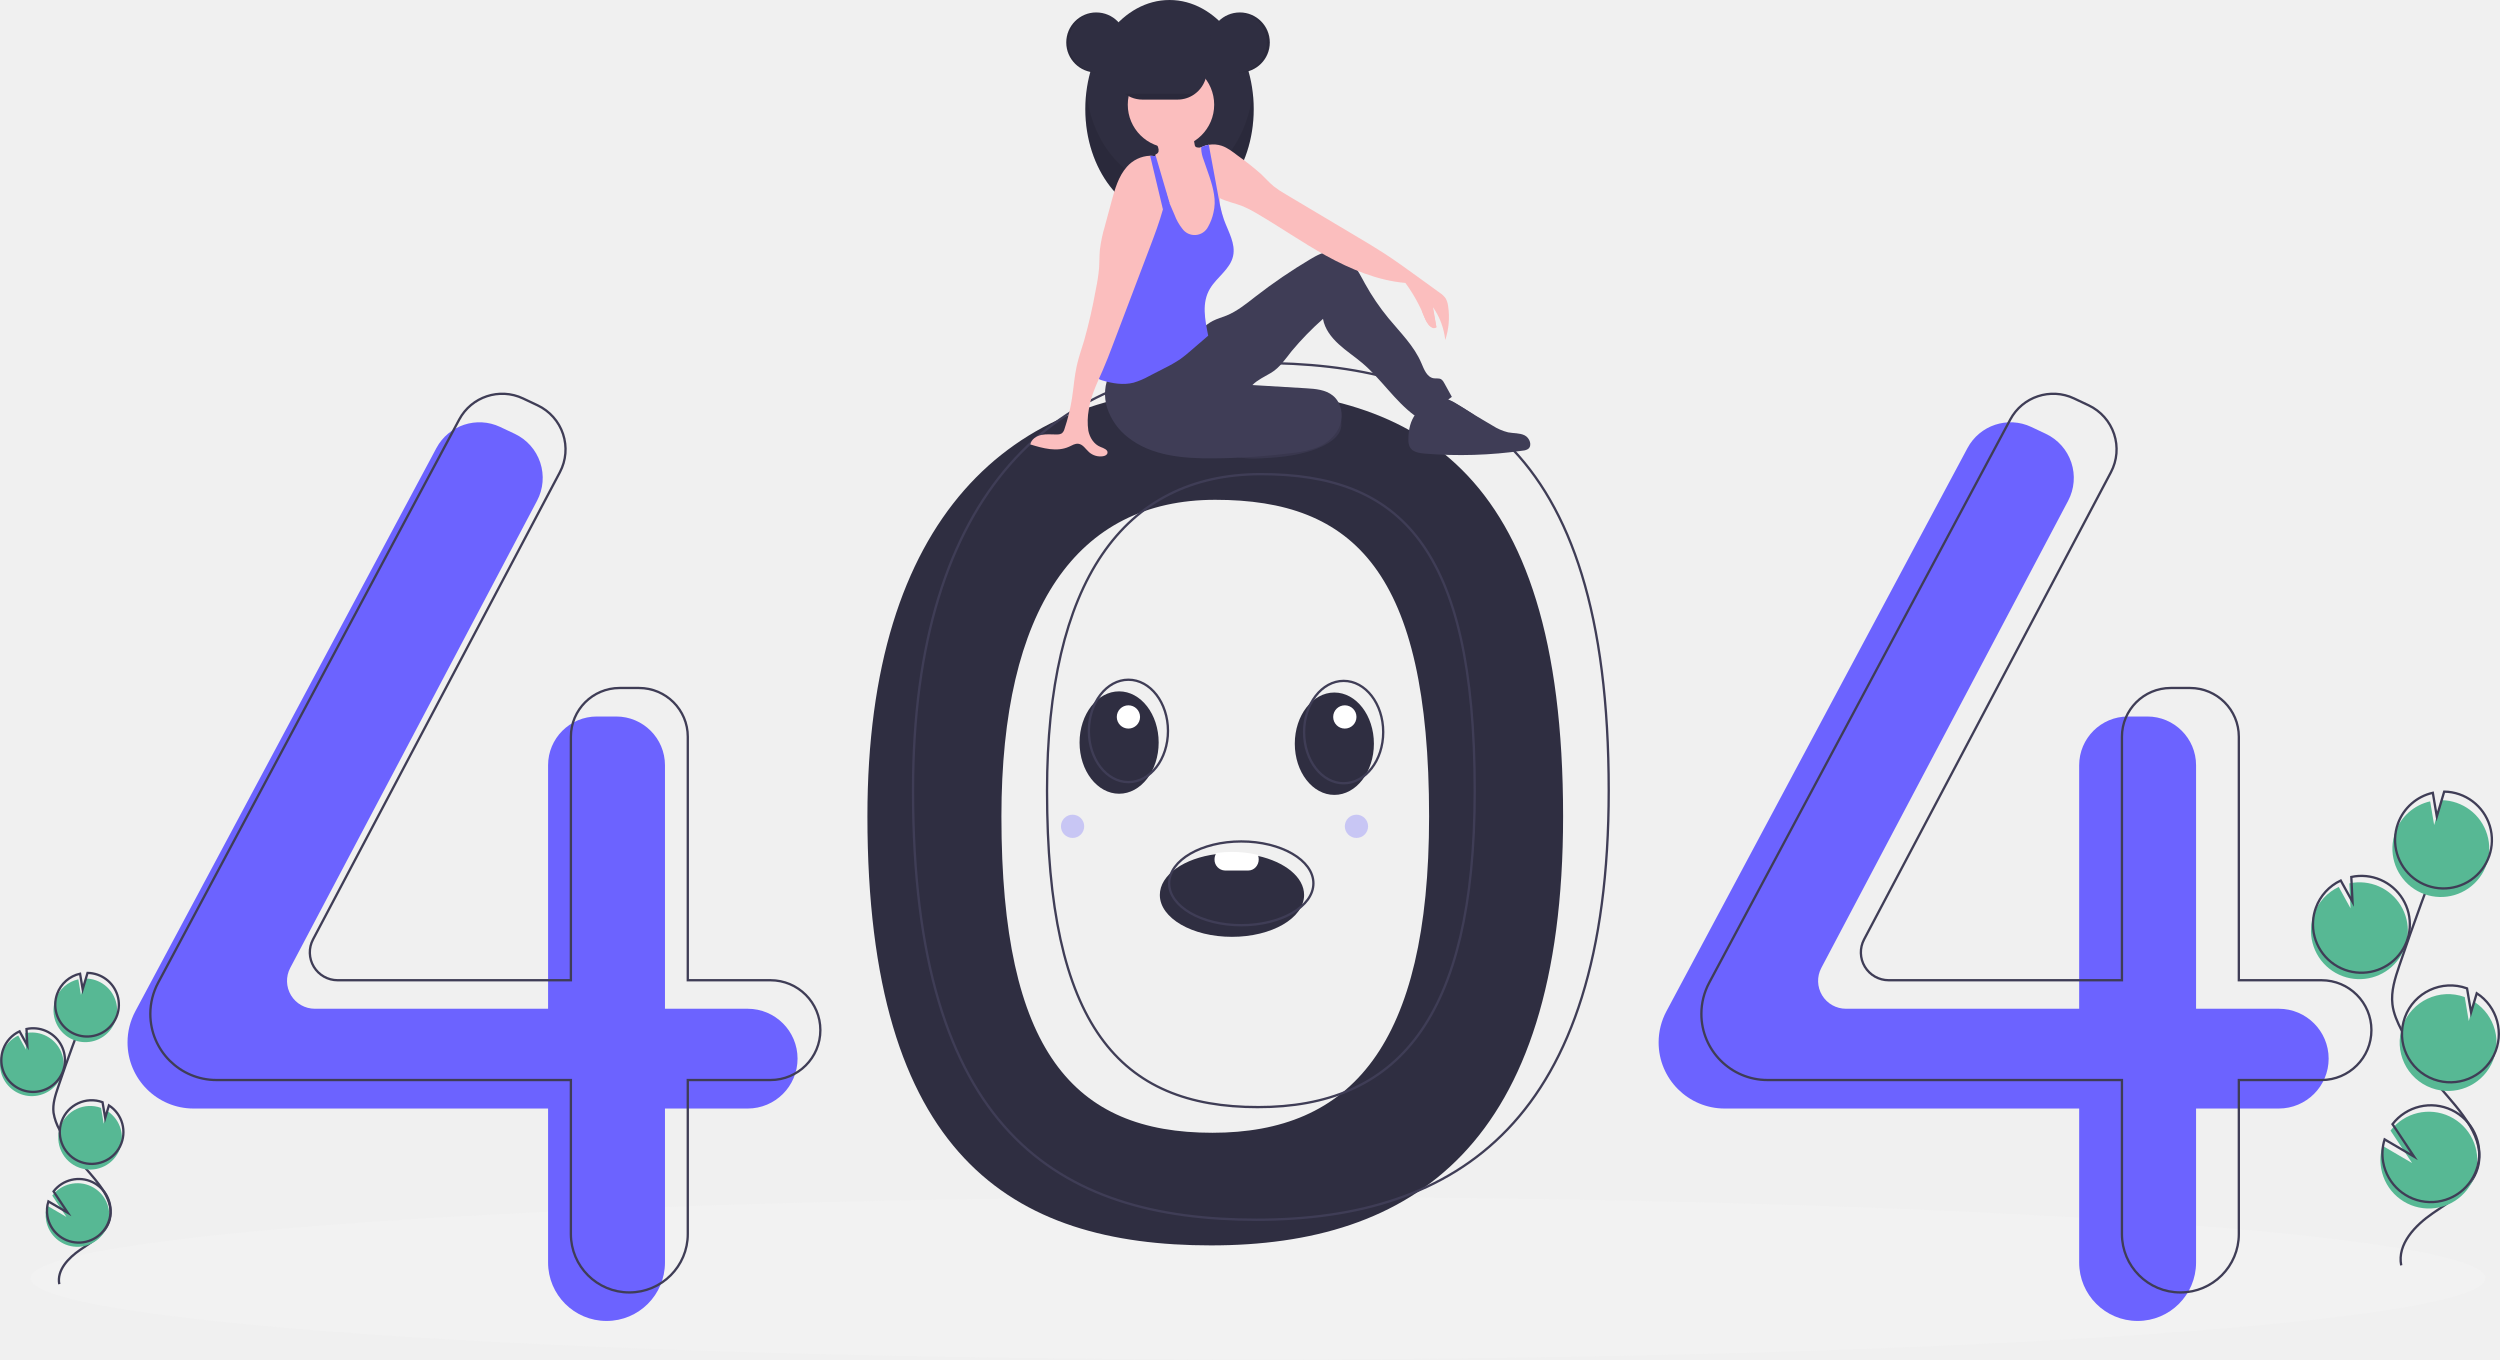
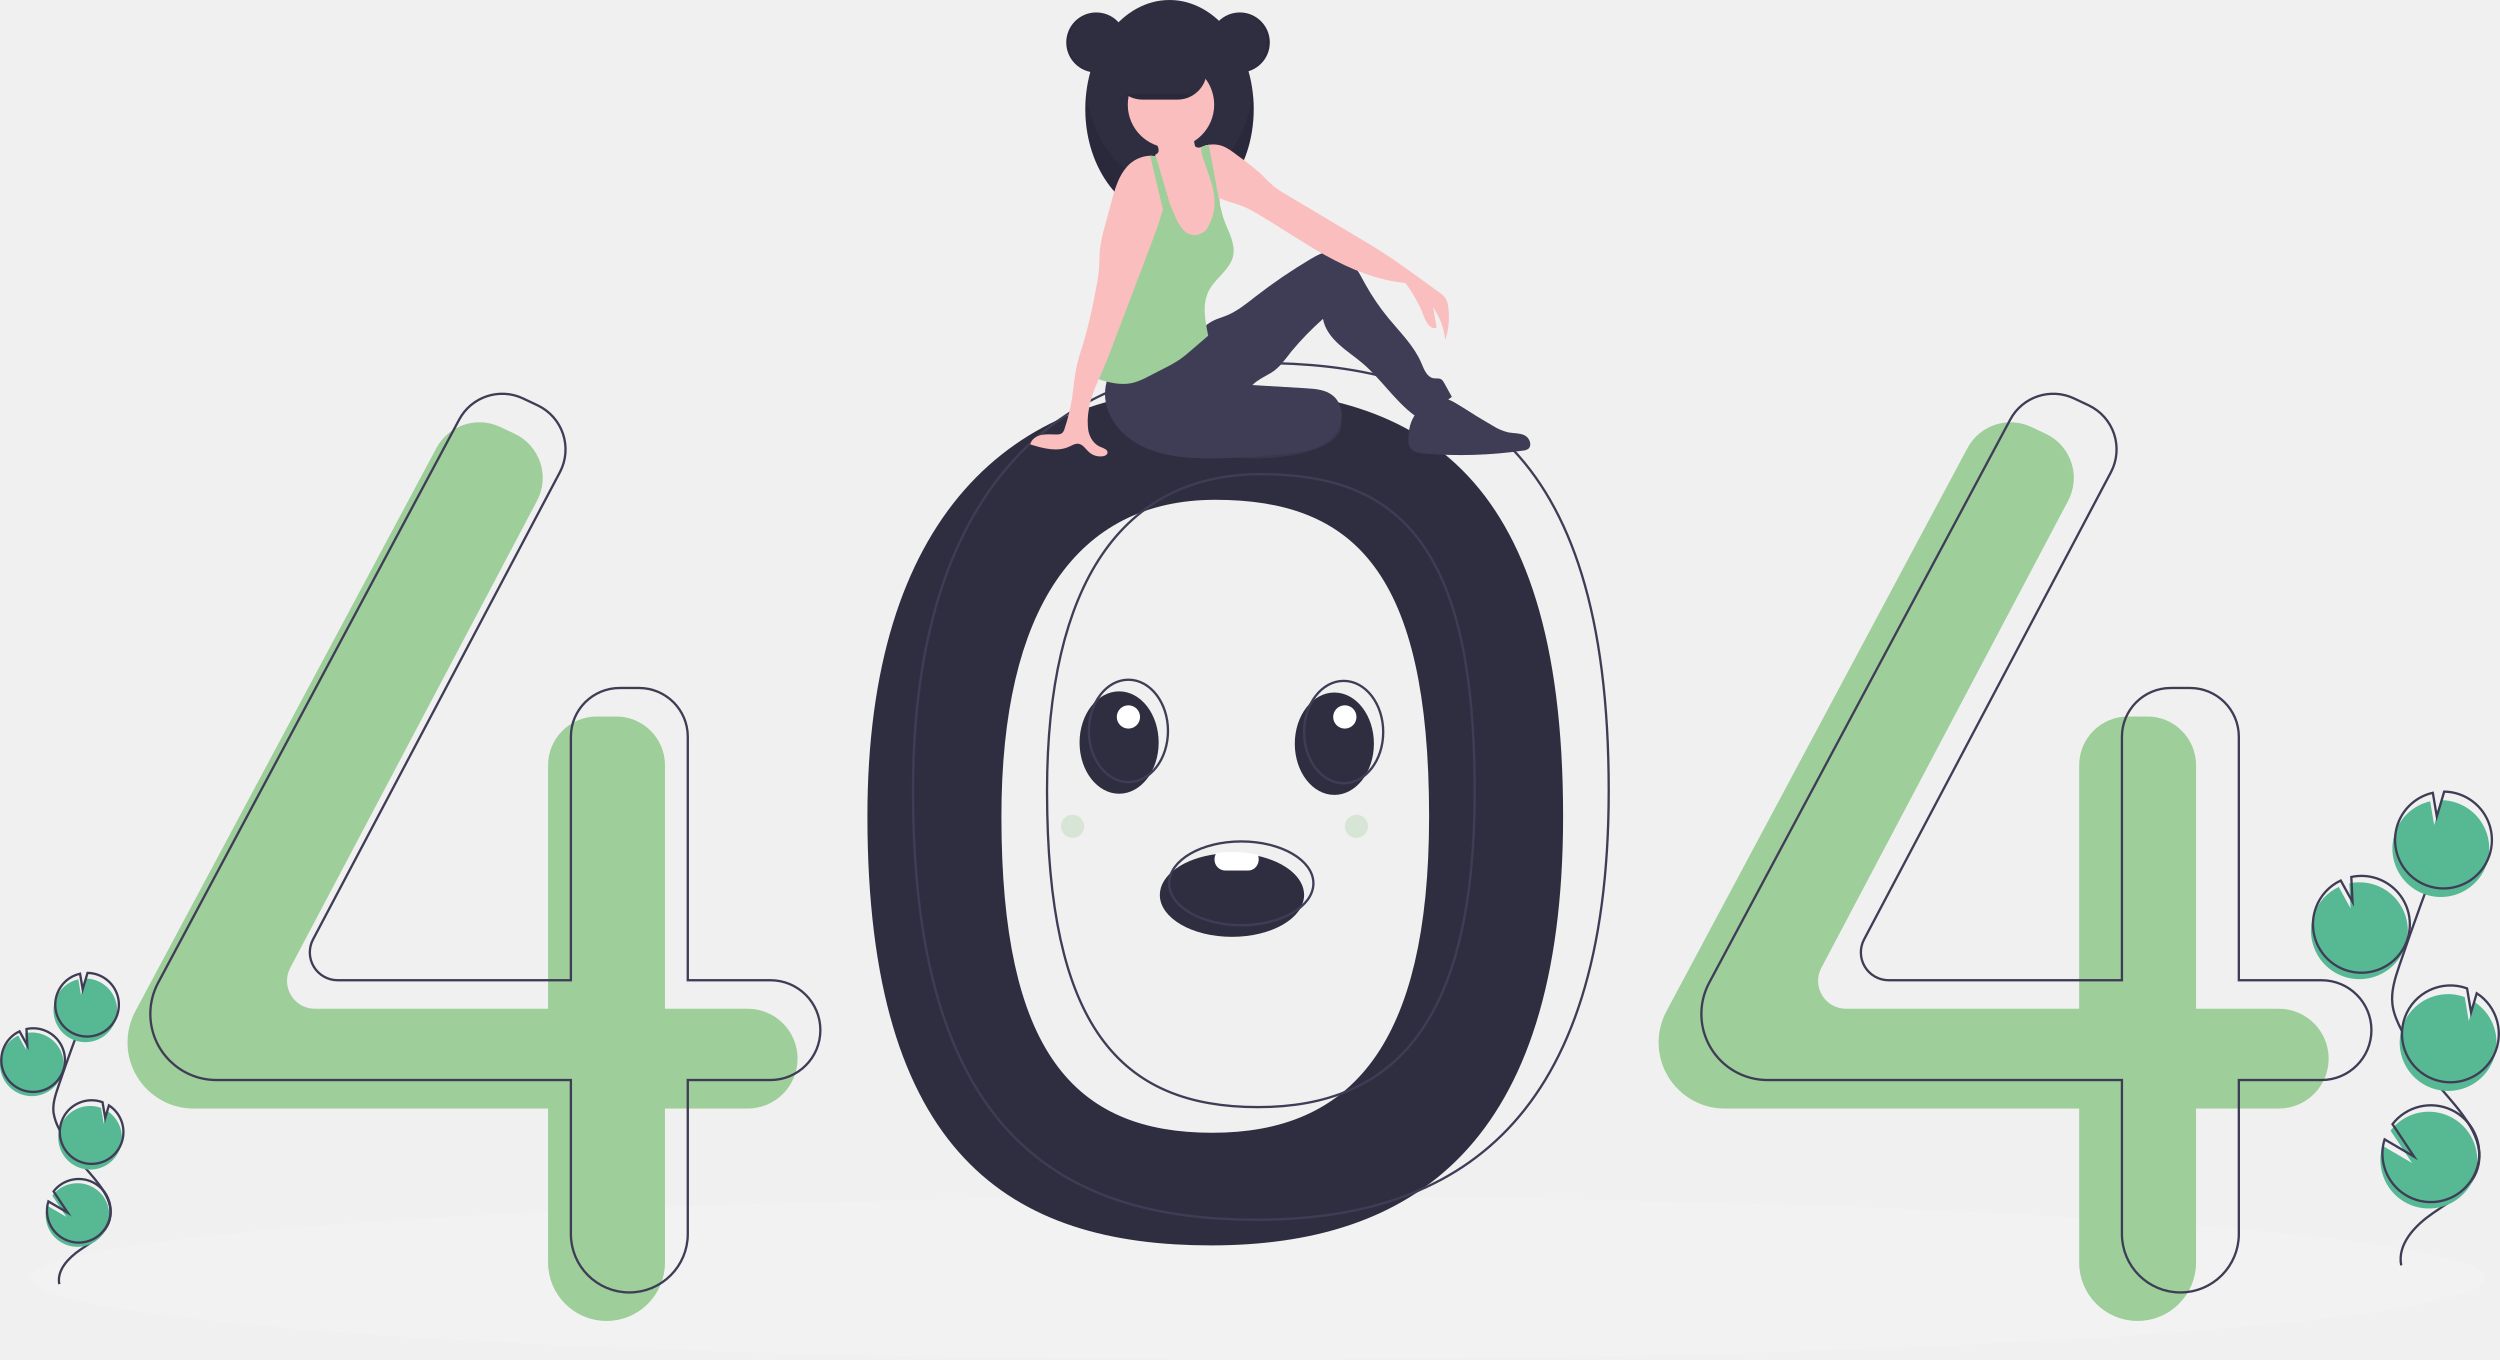
<svg xmlns="http://www.w3.org/2000/svg" id="fd59ce54-f850-4dfc-bc34-dd7d379d600e" data-name="Layer 1" width="1074.392" height="584.231" viewBox="0 0 1074.392 584.231">
  <ellipse cx="540.643" cy="549.309" rx="527.5" ry="34.922" fill="#f2f2f2" />
  <path d="M583.48,324.894c-85.944,0-147.651,55.139-147.651,183.798,0,145.813,61.707,184.411,147.651,184.411s151.327-42.274,151.327-184.411C734.807,356.753,669.424,324.894,583.48,324.894Zm.565,319.808c-59.527,0-90.626-34.923-90.626-135.916,0-89.112,32.372-136.105,91.899-136.105s91.899,30.868,91.899,136.105C677.217,607.234,643.572,644.703,584.045,644.703Z" transform="translate(-63.054 -157.8845)" fill="#2f2e41" />
-   <path d="M384.365,591.401H348.831V486.762A20.956,20.956,0,0,0,327.875,465.806h-8.326a20.956,20.956,0,0,0-20.956,20.956V591.401H198.363a11.963,11.963,0,0,1-10.578-17.552l106.082-200.78A20.956,20.956,0,0,0,284.287,344.33l-6.262-2.957a20.956,20.956,0,0,0-27.429,9.07L121.214,592.475a28.416,28.416,0,0,0-3.356,13.396v0a28.416,28.416,0,0,0,28.416,28.416H298.593v66.167a25.119,25.119,0,0,0,25.119,25.119h0a25.119,25.119,0,0,0,25.119-25.119V634.287h35.534a21.443,21.443,0,0,0,21.443-21.443v0A21.443,21.443,0,0,0,384.365,591.401Z" transform="translate(-63.054 -157.8845)" fill="#6c63ff" />
-   <path d="M1042.362,591.401h-35.534V486.762A20.956,20.956,0,0,0,985.872,465.806h-8.326a20.956,20.956,0,0,0-20.956,20.956V591.401H856.359a11.963,11.963,0,0,1-10.578-17.552L951.864,373.069A20.956,20.956,0,0,0,942.284,344.33l-6.262-2.957a20.956,20.956,0,0,0-27.429,9.07L779.211,592.475a28.416,28.416,0,0,0-3.356,13.396v0a28.416,28.416,0,0,0,28.416,28.416H956.589v66.167a25.119,25.119,0,0,0,25.119,25.119h0a25.119,25.119,0,0,0,25.119-25.119V634.287h35.534a21.443,21.443,0,0,0,21.443-21.443v0A21.443,21.443,0,0,0,1042.362,591.401Z" transform="translate(-63.054 -157.8845)" fill="#6c63ff" />
+   <path d="M384.365,591.401H348.831V486.762A20.956,20.956,0,0,0,327.875,465.806h-8.326a20.956,20.956,0,0,0-20.956,20.956V591.401H198.363a11.963,11.963,0,0,1-10.578-17.552l106.082-200.78A20.956,20.956,0,0,0,284.287,344.33l-6.262-2.957a20.956,20.956,0,0,0-27.429,9.07L121.214,592.475a28.416,28.416,0,0,0-3.356,13.396v0a28.416,28.416,0,0,0,28.416,28.416H298.593v66.167a25.119,25.119,0,0,0,25.119,25.119h0a25.119,25.119,0,0,0,25.119-25.119V634.287h35.534a21.443,21.443,0,0,0,21.443-21.443v0A21.443,21.443,0,0,0,384.365,591.401Z" transform="translate(-63.054 -157.8845)" fill="#9ece9a" />
+   <path d="M1042.362,591.401h-35.534V486.762A20.956,20.956,0,0,0,985.872,465.806h-8.326a20.956,20.956,0,0,0-20.956,20.956V591.401H856.359a11.963,11.963,0,0,1-10.578-17.552L951.864,373.069A20.956,20.956,0,0,0,942.284,344.33l-6.262-2.957a20.956,20.956,0,0,0-27.429,9.07L779.211,592.475a28.416,28.416,0,0,0-3.356,13.396v0a28.416,28.416,0,0,0,28.416,28.416H956.589v66.167a25.119,25.119,0,0,0,25.119,25.119h0a25.119,25.119,0,0,0,25.119-25.119V634.287h35.534a21.443,21.443,0,0,0,21.443-21.443v0A21.443,21.443,0,0,0,1042.362,591.401Z" transform="translate(-63.054 -157.8845)" fill="#9ece9a" />
  <path d="M394.168,579.148H358.634V474.509a20.956,20.956,0,0,0-20.956-20.956h-8.326a20.956,20.956,0,0,0-20.956,20.956V579.148H208.165a11.963,11.963,0,0,1-10.578-17.552L303.67,360.816a20.956,20.956,0,0,0-9.58-28.739l-6.262-2.957a20.956,20.956,0,0,0-27.429,9.07L131.017,580.222a28.416,28.416,0,0,0-3.356,13.396v0a28.416,28.416,0,0,0,28.416,28.416H308.395v66.167a25.119,25.119,0,0,0,25.119,25.119h0a25.119,25.119,0,0,0,25.119-25.119V622.034h35.534a21.443,21.443,0,0,0,21.443-21.443v0A21.443,21.443,0,0,0,394.168,579.148Z" transform="translate(-63.054 -157.8845)" fill="none" stroke="#3f3d56" stroke-miterlimit="10" />
  <path d="M1060.742,579.148h-35.534V474.509a20.956,20.956,0,0,0-20.956-20.956H995.925a20.956,20.956,0,0,0-20.956,20.956V579.148H874.739a11.963,11.963,0,0,1-10.578-17.552L970.244,360.816a20.956,20.956,0,0,0-9.58-28.739l-6.262-2.957a20.956,20.956,0,0,0-27.429,9.07L797.59,580.222a28.416,28.416,0,0,0-3.356,13.396v0a28.416,28.416,0,0,0,28.416,28.416H974.969v66.167a25.119,25.119,0,0,0,25.119,25.119h0a25.119,25.119,0,0,0,25.119-25.119V622.034h35.534a21.443,21.443,0,0,0,21.443-21.443v0A21.443,21.443,0,0,0,1060.742,579.148Z" transform="translate(-63.054 -157.8845)" fill="none" stroke="#3f3d56" stroke-miterlimit="10" />
  <path d="M603.085,313.866c-85.944,0-147.651,55.139-147.651,183.798,0,145.813,61.707,184.411,147.651,184.411s151.327-42.274,151.327-184.411C754.412,345.725,689.029,313.866,603.085,313.866Zm.565,319.808c-59.527,0-90.626-34.923-90.626-135.916,0-89.112,32.372-136.105,91.899-136.105s91.899,30.868,91.899,136.105C696.822,596.206,663.177,633.675,603.65,633.675Z" transform="translate(-63.054 -157.8845)" fill="none" stroke="#3f3d56" stroke-miterlimit="10" />
  <circle cx="471.141" cy="18.25" r="12.901" fill="#2f2e41" />
  <ellipse cx="502.607" cy="46.885" rx="36.186" ry="46.885" fill="#2f2e41" />
  <path d="M565.661,237.494c-18.128,0-33.141-17.271-35.776-39.805a60.976,60.976,0,0,0-.41,7.08c0,25.894,16.201,46.885,36.186,46.885s36.186-20.991,36.186-46.885a60.976,60.976,0,0,0-.41-7.08C598.803,220.224,583.789,237.494,565.661,237.494Z" transform="translate(-63.054 -157.8845)" opacity="0.1" />
  <path d="M639.296,342.073c-.777,3.193-4.128,5.751-7.839,7.538-7.802,3.757-17.425,4.878-26.76,5.254a45.176,45.176,0,0,1-7.144-.132,20.537,20.537,0,0,1-12.251-5.631,1.681,1.681,0,0,1,.044-2.844c4.969-5.459,13.262-8.806,21.616-11.216,6.334-1.827,17.381-6.561,24.29-5.922C637.944,329.739,640.277,338.041,639.296,342.073Z" transform="translate(-63.054 -157.8845)" fill="#3f3d56" />
  <path d="M639.296,342.073c-.777,3.193-4.128,5.751-7.839,7.538-7.802,3.757-17.425,4.878-26.76,5.254a45.176,45.176,0,0,1-7.144-.132,20.537,20.537,0,0,1-12.251-5.631,1.681,1.681,0,0,1,.044-2.844c4.969-5.459,13.262-8.806,21.616-11.216,6.334-1.827,17.381-6.561,24.29-5.922C637.944,329.739,640.277,338.041,639.296,342.073Z" transform="translate(-63.054 -157.8845)" opacity="0.1" />
  <path d="M540.098,318.206a19.77,19.77,0,0,0-1.199,15.075,26.339,26.339,0,0,0,8.829,12.497c10.095,8.092,23.988,9.205,36.925,9.093a284.649,284.649,0,0,0,33.905-2.324,40.538,40.538,0,0,0,11.001-2.554c4.222-1.827,7.933-5.178,9.436-9.526s.436-9.672-3.134-12.574c-3.137-2.55-7.463-2.9-11.498-3.143l-23.088-1.387c2.281-2.308,5.318-3.614,8.096-5.292,3.685-2.226,6.134-5.965,8.813-9.335a129.001,129.001,0,0,1,13.439-13.817c.751,4.31,3.478,7.85,6.687,10.824s6.908,5.368,10.244,8.2c8.079,6.858,13.896,16.167,22.392,22.5a43.829,43.829,0,0,0,16.049-8.012l-3.302-5.981a3.94,3.94,0,0,0-1.245-1.553c-.935-.575-2.14-.279-3.225-.441-2.901-.435-4.168-3.784-5.306-6.487-3.125-7.422-9.108-13.18-14.218-19.404a98.009,98.009,0,0,1-9.996-14.723c-1.717-3.102-3.288-6.331-5.617-9.003s-5.594-4.773-9.139-4.781c-3.132-.007-6.021,1.584-8.714,3.183a230.477,230.477,0,0,0-23.63,16.099c-3.944,3.062-7.863,6.296-12.489,8.174-1.947.79-4,1.331-5.869,2.292-3.273,1.684-5.757,4.534-8.431,7.064C566.277,311.892,553.219,317.738,540.098,318.206Z" transform="translate(-63.054 -157.8845)" fill="#3f3d56" />
  <path d="M588.374,253.983a23.774,23.774,0,0,1-1.734,8.033,10.045,10.045,0,0,1-5.768,5.573,12.375,12.375,0,0,1-5.623.182,10.882,10.882,0,0,1-4.582-1.561c-2.165-1.488-3.244-4.144-3.637-6.743-.393-2.596-.217-5.249-.469-7.863a42.944,42.944,0,0,0-1.202-6.255c-.17-.683-.343-1.362-.513-2.042-.167-.68-.33-1.359-.481-2.039-.138-.639-.267-1.281-.378-1.926-.091-.544-.173-1.092-.233-1.643a18.423,18.423,0,0,0-.809-4.811,14.607,14.607,0,0,0-1.687-2.854c-.286-.409-.563-.818-.818-1.243a5.89,5.89,0,0,1-.972-3.748,3.286,3.286,0,0,1,.148-.601c.025-.076.053-.151.085-.223A1.802,1.802,0,0,0,560.932,223.07a3.433,3.433,0,0,0-.148-1.778,11.318,11.318,0,0,0-.96-2.288c-.264-.478-1.161-1.34-1.167-1.888-.013-1.101,2.14-1.989,3.011-2.423a16.796,16.796,0,0,1,8.597-1.743c1.904.129,3.968.714,5.019,2.31.944,1.438.818,3.301,1.221,4.972a1.471,1.471,0,0,0,.299.664,1.341,1.341,0,0,0,.739.34,4.549,4.549,0,0,0,1.416.057h.003a2.931,2.931,0,0,0,.371-.054,4.957,4.957,0,0,0,2.033-.878q.585-.156,1.18-.255a.251.251,0,0,0,.047-.009c1.576,4.975,1.781,10.308,3.071,15.374.639,2.52,1.554,5.009,1.683,7.602.009.113.013.23.016.346.019.834-.047,1.674-.013,2.505a6.981,6.981,0,0,0,.126,1.114,15.611,15.611,0,0,0,.525,1.743l.009.028c.06.183.116.368.164.554.035.135.066.267.091.403l.003.009A14.938,14.938,0,0,1,588.374,253.983Z" transform="translate(-63.054 -157.8845)" fill="#fbbebe" />
  <circle cx="503.237" cy="44.997" r="18.565" fill="#fbbebe" />
  <path d="M684.157,304.033a30.445,30.445,0,0,0-5.236-14.103q.722,4.295,1.447,8.587a3.214,3.214,0,0,1-3.367-1.035,10.337,10.337,0,0,1-1.765-3.276,67.466,67.466,0,0,0-8.21-14.736c-11.819-.985-23.502-5.884-33.896-11.595-10.396-5.708-20.126-12.552-30.384-18.502a43.573,43.573,0,0,0-5.544-2.832c-3.21-1.287-6.812-1.954-9.855-3.468-.204-.101-.409-.208-.61-.318a12.578,12.578,0,0,1-1.945-1.306,10.344,10.344,0,0,1-.931-.856,20.351,20.351,0,0,1-3.559-5.953c-1.633-3.612-2.215-7.97-3.845-11.583a11.203,11.203,0,0,1,2.502-1.765h.003c.132-.069.264-.135.4-.198a11.94,11.94,0,0,1,2.004-.733q.585-.156,1.18-.255a.251.251,0,0,0,.047-.009,11.566,11.566,0,0,1,5.491.434c2.587.875,4.767,2.621,6.941,4.273a114.02,114.02,0,0,1,10.148,8.049c1.794,1.718,3.43,3.606,5.359,5.167a42.144,42.144,0,0,0,5.057,3.351q15.656,9.327,31.315,18.65c3.534,2.105,7.07,4.21,10.526,6.438,5.249,3.386,10.308,7.055,15.365,10.721q4.47,3.238,8.936,6.479a9.728,9.728,0,0,1,2.533,2.341,8.472,8.472,0,0,1,1.123,3.433A31.387,31.387,0,0,1,684.157,304.033Z" transform="translate(-63.054 -157.8845)" fill="#fbbebe" />
-   <path d="M592.977,267.944c-1.252,5.617-6.929,9.012-9.896,13.946-3.688,6.123-2.184,13.241-.799,20.255q-3.795,3.271-7.593,6.542c-1.397,1.199-2.794,2.404-4.298,3.464a57.351,57.351,0,0,1-6.86,3.94q-3.361,1.728-6.721,3.458a32.128,32.128,0,0,1-6.58,2.788c-4.415,1.133-9.103.34-13.471-.972a6.088,6.088,0,0,1-1.473-.601,2.394,2.394,0,0,1-.699-.632,3.911,3.911,0,0,1-.444-2.539c.444-7.351,2.24-14.547,4.031-21.69a85.26,85.26,0,0,1,3.848-12.577,85.077,85.077,0,0,1,5.415-10.151,68.368,68.368,0,0,1,7.929-11.514,18.479,18.479,0,0,0,3.675-4.739c1.117-2.549.686-5.472.913-8.247a17.148,17.148,0,0,1,1.633-6.007v-.003a17.093,17.093,0,0,1,1.743-2.882q.458,1.067.916,2.13.302.699.598,1.394.387.897.768,1.787,1.1,2.558,2.196,5.113a21.59,21.59,0,0,0,3.335,5.944,6.499,6.499,0,0,0,11.123-.853,21.261,21.261,0,0,0,2.272-6.013,19.215,19.215,0,0,0,.252-7.835c-.758-5.009-2.889-10.126-4.437-14.78a14.945,14.945,0,0,1-1.079-4.871,3.351,3.351,0,0,1,.057-.56c.009-.047.019-.098.028-.145a11.94,11.94,0,0,1,2.004-.733q.585-.156,1.18-.255,2.044,11.064,4.094,22.127c.032.173.066.346.098.522.195,1.057.393,2.115.614,3.169.198.957.412,1.91.651,2.857l.009.028c.082.321.167.639.255.957l.003.009c.242.868.513,1.731.818,2.58C590.938,257.475,594.164,262.629,592.977,267.944Z" transform="translate(-63.054 -157.8845)" fill="#6c63ff" />
+   <path d="M592.977,267.944c-1.252,5.617-6.929,9.012-9.896,13.946-3.688,6.123-2.184,13.241-.799,20.255q-3.795,3.271-7.593,6.542c-1.397,1.199-2.794,2.404-4.298,3.464a57.351,57.351,0,0,1-6.86,3.94q-3.361,1.728-6.721,3.458a32.128,32.128,0,0,1-6.58,2.788c-4.415,1.133-9.103.34-13.471-.972a6.088,6.088,0,0,1-1.473-.601,2.394,2.394,0,0,1-.699-.632,3.911,3.911,0,0,1-.444-2.539c.444-7.351,2.24-14.547,4.031-21.69a85.26,85.26,0,0,1,3.848-12.577,85.077,85.077,0,0,1,5.415-10.151,68.368,68.368,0,0,1,7.929-11.514,18.479,18.479,0,0,0,3.675-4.739c1.117-2.549.686-5.472.913-8.247a17.148,17.148,0,0,1,1.633-6.007v-.003a17.093,17.093,0,0,1,1.743-2.882q.458,1.067.916,2.13.302.699.598,1.394.387.897.768,1.787,1.1,2.558,2.196,5.113a21.59,21.59,0,0,0,3.335,5.944,6.499,6.499,0,0,0,11.123-.853,21.261,21.261,0,0,0,2.272-6.013,19.215,19.215,0,0,0,.252-7.835c-.758-5.009-2.889-10.126-4.437-14.78a14.945,14.945,0,0,1-1.079-4.871,3.351,3.351,0,0,1,.057-.56c.009-.047.019-.098.028-.145a11.94,11.94,0,0,1,2.004-.733q.585-.156,1.18-.255,2.044,11.064,4.094,22.127c.032.173.066.346.098.522.195,1.057.393,2.115.614,3.169.198.957.412,1.91.651,2.857l.009.028c.082.321.167.639.255.957l.003.009c.242.868.513,1.731.818,2.58C590.938,257.475,594.164,262.629,592.977,267.944Z" transform="translate(-63.054 -157.8845)" fill="#9ece9a" />
  <path d="M668.321,346.877a6.583,6.583,0,0,0,.61,3.143c1.162,2.124,3.95,2.606,6.362,2.805a188.377,188.377,0,0,0,42.266-1.288,4.886,4.886,0,0,0,2.151-.668c1.99-1.395.763-4.795-1.41-5.884s-4.751-.826-7.135-1.297a22.479,22.479,0,0,1-6.678-2.896q-7.252-4.167-14.293-8.688c-2.795-1.795-6.093-3.71-9.24-2.646C672.43,332.343,668.265,337.681,668.321,346.877Z" transform="translate(-63.054 -157.8845)" fill="#3f3d56" />
  <path d="M564.437,240.874v.003c-.022.132-.044.261-.072.39-.035.214-.076.431-.116.645-.39,1.998-.868,3.987-1.419,5.963-1.51,5.459-3.534,10.831-5.541,16.123q-8.081,21.287-16.164,42.577c-1.359,3.575-2.716,7.152-4.261,10.654-.516,1.167-1.048,2.344-1.576,3.534-1.894,4.257-3.713,8.653-4.317,13.184a27.45,27.45,0,0,0-.192,9.04c.604,2.97,2.407,5.872,5.23,6.97,1.378.538,3.351,1.259,2.974,2.69-.204.787-1.098,1.171-1.901,1.303a7.312,7.312,0,0,1-5.966-1.718c-1.507-1.337-2.665-3.417-4.67-3.641-1.388-.151-2.665.68-3.936,1.262-5.186,2.369-11.227.711-16.674-.972.428-2.206,2.643-3.66,4.843-4.1,2.199-.444,4.474-.129,6.718-.189a3.51,3.51,0,0,0,2.042-.525,3.705,3.705,0,0,0,1.101-1.882,78.964,78.964,0,0,0,3.213-13.147c.724-4.666,1.026-9.405,2.058-14.015.802-3.597,2.042-7.08,3.106-10.61a224.682,224.682,0,0,0,5.06-22.077,78.02,78.02,0,0,0,1.425-9.368c.179-2.612.094-5.236.346-7.838a60.888,60.888,0,0,1,2.111-9.997q1.444-5.348,2.885-10.689c1.425-5.271,2.955-10.746,6.567-14.843a13.962,13.962,0,0,1,10.028-4.789,9.882,9.882,0,0,1,2.13.23c.116.028.233.057.349.088a8.634,8.634,0,0,1,2.174.9c1.114-.708,1.68-.459,2.42.632a6.973,6.973,0,0,1,.881,3.795A52.424,52.424,0,0,1,564.437,240.874Z" transform="translate(-63.054 -157.8845)" fill="#fbbebe" />
-   <path d="M565.661,245.046l-.047.047-.255.255-2.53,2.527-1.24-5.208-4.251-17.854a9.882,9.882,0,0,1,2.13.23,3.286,3.286,0,0,1,.148-.601l.201.689,1.441,4.902,2.728,9.308.45,1.532v.003Z" transform="translate(-63.054 -157.8845)" fill="#6c63ff" />
+   <path d="M565.661,245.046l-.047.047-.255.255-2.53,2.527-1.24-5.208-4.251-17.854a9.882,9.882,0,0,1,2.13.23,3.286,3.286,0,0,1,.148-.601l.201.689,1.441,4.902,2.728,9.308.45,1.532v.003Z" transform="translate(-63.054 -157.8845)" fill="#9ece9a" />
  <path d="M581.715,188.087a12.582,12.582,0,0,1-3.7,8.896,12.314,12.314,0,0,1-1.36,1.176,12.528,12.528,0,0,1-7.536,2.524H554.023a12.59,12.59,0,0,1,0-25.18h15.096A12.629,12.629,0,0,1,581.715,188.087Z" transform="translate(-63.054 -157.8845)" fill="#2f2e41" />
  <circle cx="532.815" cy="18.25" r="12.901" fill="#2f2e41" />
  <path d="M595.554,163.234c-.158,0-.315.006-.472.012a12.898,12.898,0,0,1,0,25.778c.157.006.314.012.472.012a12.901,12.901,0,1,0,0-25.802Z" transform="translate(-63.054 -157.8845)" opacity="0.1" />
  <path d="M534.195,163.234c.158,0,.315.006.472.012a12.898,12.898,0,0,0,0,25.778c-.157.006-.314.012-.472.012a12.901,12.901,0,0,1,0-25.802Z" transform="translate(-63.054 -157.8845)" opacity="0.1" />
  <path d="M576.655,198.159a12.528,12.528,0,0,1-7.536,2.524H554.023a12.528,12.528,0,0,1-7.536-2.524Z" transform="translate(-63.054 -157.8845)" opacity="0.1" />
  <path d="M674.14,291.64s3.252,9.372,6.229,6.876L677.996,286.267Z" transform="translate(-63.054 -157.8845)" fill="#fbbebe" />
  <path d="M1069.918,577.434a20.813,20.813,0,1,0,2.772-39.915l.521,10.712-5.068-9.18a20.734,20.734,0,0,0-10.684,11.723,20.408,20.408,0,0,0-1.197,5.63A20.809,20.809,0,0,0,1069.918,577.434Z" transform="translate(-63.054 -157.8845)" fill="#57b894" />
  <path d="M1094.995,701.678c-1.789-9.11,5.963-17.187,13.621-22.437s16.605-10.408,19.218-19.317c3.755-12.804-7.43-24.53-16.136-34.642a125.3,125.3,0,0,1-16.524-24.557c-1.811-3.533-3.476-7.225-3.952-11.166-.686-5.675,1.137-11.323,2.974-16.737q9.179-27.052,19.628-53.65" transform="translate(-63.054 -157.8845)" fill="none" stroke="#3f3d56" stroke-miterlimit="10" />
  <path d="M1070.775,574.676a20.813,20.813,0,1,0,2.772-39.915l.521,10.712-5.068-9.18a20.734,20.734,0,0,0-10.684,11.723,20.408,20.408,0,0,0-1.197,5.63A20.809,20.809,0,0,0,1070.775,574.676Z" transform="translate(-63.054 -157.8845)" fill="none" stroke="#3f3d56" stroke-miterlimit="10" />
  <path d="M1092.451,515.473a20.788,20.788,0,0,1,14.98-13.198l1.714,10.184,3.177-10.696a20.81,20.81,0,1,1-19.871,13.71Z" transform="translate(-63.054 -157.8845)" fill="#57b894" />
  <path d="M1093.594,511.795a20.788,20.788,0,0,1,14.98-13.198l1.714,10.184,3.177-10.696a20.81,20.81,0,1,1-19.871,13.71Z" transform="translate(-63.054 -157.8845)" fill="none" stroke="#3f3d56" stroke-miterlimit="10" />
  <path d="M1108.045,625.489a20.81,20.81,0,0,0,18.419-37.023l-2.441,8.219-1.731-10.304a.362.362,0,0,0-.053-.02,20.811,20.811,0,1,0-14.194,39.127Z" transform="translate(-63.054 -157.8845)" fill="#57b894" />
  <path d="M1109.035,621.764a20.81,20.81,0,0,0,18.419-37.023l-2.441,8.219-1.731-10.304a.362.362,0,0,0-.053-.02,20.811,20.811,0,1,0-14.194,39.127Z" transform="translate(-63.054 -157.8845)" fill="none" stroke="#3f3d56" stroke-miterlimit="10" />
  <path d="M1086.378,660.051a20.801,20.801,0,1,0,4.011-16.297l9.273,13.957-12.67-7.408A20.616,20.616,0,0,0,1086.378,660.051Z" transform="translate(-63.054 -157.8845)" fill="#57b894" />
  <path d="M1087.235,657.294a20.801,20.801,0,1,0,4.011-16.297l9.273,13.957-12.67-7.408A20.616,20.616,0,0,0,1087.235,657.294Z" transform="translate(-63.054 -157.8845)" fill="none" stroke="#3f3d56" stroke-miterlimit="10" />
  <path d="M72.061,628.133a13.674,13.674,0,1,0,1.821-26.225l.342,7.038-3.33-6.032a13.623,13.623,0,0,0-7.019,7.702,13.409,13.409,0,0,0-.787,3.699A13.672,13.672,0,0,0,72.061,628.133Z" transform="translate(-63.054 -157.8845)" fill="#57b894" />
  <path d="M88.538,709.763c-1.175-5.986,3.918-11.292,8.949-14.741s10.91-6.838,12.626-12.692c2.467-8.412-4.882-16.117-10.601-22.76A82.324,82.324,0,0,1,88.656,643.436a22.21,22.21,0,0,1-2.597-7.336c-.451-3.729.747-7.439,1.954-10.996q6.031-17.773,12.896-35.249" transform="translate(-63.054 -157.8845)" fill="none" stroke="#3f3d56" stroke-miterlimit="10" />
  <path d="M72.625,626.321a13.674,13.674,0,1,0,1.821-26.225l.342,7.038L71.458,601.103a13.623,13.623,0,0,0-7.019,7.702,13.409,13.409,0,0,0-.787,3.699A13.672,13.672,0,0,0,72.625,626.321Z" transform="translate(-63.054 -157.8845)" fill="none" stroke="#3f3d56" stroke-miterlimit="10" />
  <path d="M86.866,587.423a13.658,13.658,0,0,1,9.842-8.671l1.126,6.691,2.087-7.027a13.673,13.673,0,1,1-13.055,9.007Z" transform="translate(-63.054 -157.8845)" fill="#57b894" />
  <path d="M87.617,585.007a13.658,13.658,0,0,1,9.842-8.671l1.126,6.691L100.673,576a13.673,13.673,0,1,1-13.055,9.007Z" transform="translate(-63.054 -157.8845)" fill="none" stroke="#3f3d56" stroke-miterlimit="10" />
  <path d="M97.112,659.706a13.673,13.673,0,0,0,12.102-24.325l-1.604,5.4-1.137-6.77a.238.238,0,0,0-.035-.013,13.673,13.673,0,1,0-9.326,25.707Z" transform="translate(-63.054 -157.8845)" fill="#57b894" />
  <path d="M97.762,657.259a13.673,13.673,0,0,0,12.102-24.325l-1.604,5.4-1.137-6.77a.238.238,0,0,0-.035-.013,13.673,13.673,0,1,0-9.326,25.707Z" transform="translate(-63.054 -157.8845)" fill="none" stroke="#3f3d56" stroke-miterlimit="10" />
  <path d="M82.876,682.414a13.667,13.667,0,1,0,2.635-10.708l6.092,9.17-8.324-4.867A13.545,13.545,0,0,0,82.876,682.414Z" transform="translate(-63.054 -157.8845)" fill="#57b894" />
  <path d="M83.439,680.602a13.667,13.667,0,1,0,2.635-10.708l6.092,9.17-8.324-4.867A13.545,13.545,0,0,0,83.439,680.602Z" transform="translate(-63.054 -157.8845)" fill="none" stroke="#3f3d56" stroke-miterlimit="10" />
  <ellipse cx="480.946" cy="319.115" rx="17" ry="22" fill="#2f2e41" />
  <ellipse cx="573.446" cy="319.615" rx="17" ry="22" fill="#2f2e41" />
  <path d="M623.5,542.5c0,9.94-13.88,18-31,18s-31-8.06-31-18c0-8.61,10.41-15.81,24.32-17.57a50.104,50.104,0,0,1,6.68-.43,50.699,50.699,0,0,1,11.13,1.2C615.25,528.29,623.5,534.84,623.5,542.5Z" transform="translate(-63.054 -157.8845)" fill="#2f2e41" />
  <ellipse cx="484.946" cy="314.115" rx="17" ry="22" fill="none" stroke="#3f3d56" stroke-miterlimit="10" />
  <ellipse cx="577.446" cy="314.615" rx="17" ry="22" fill="none" stroke="#3f3d56" stroke-miterlimit="10" />
  <ellipse cx="533.446" cy="379.615" rx="31" ry="18" fill="none" stroke="#3f3d56" stroke-miterlimit="10" />
  <path d="M604,527.2a4.937,4.937,0,0,1-1.32,3.392A4.339,4.339,0,0,1,599.5,532h-10a4.664,4.664,0,0,1-4.5-4.8,4.905,4.905,0,0,1,.82-2.741A47.02,47.02,0,0,1,592.5,524a47.665,47.665,0,0,1,11.13,1.28A5.067,5.067,0,0,1,604,527.2Z" transform="translate(-63.054 -157.8845)" fill="#fff" />
  <circle cx="484.946" cy="308.115" r="5" fill="#fff" />
  <circle cx="577.946" cy="308.115" r="5" fill="#fff" />
-   <circle cx="582.946" cy="355.115" r="5" fill="#6c63ff" opacity="0.3" />
-   <circle cx="460.946" cy="355.115" r="5" fill="#6c63ff" opacity="0.3" />
+   <circle cx="582.946" cy="355.115" r="5" fill="#9ece9a" opacity="0.3" />
+   <circle cx="460.946" cy="355.115" r="5" fill="#9ece9a" opacity="0.3" />
</svg>
